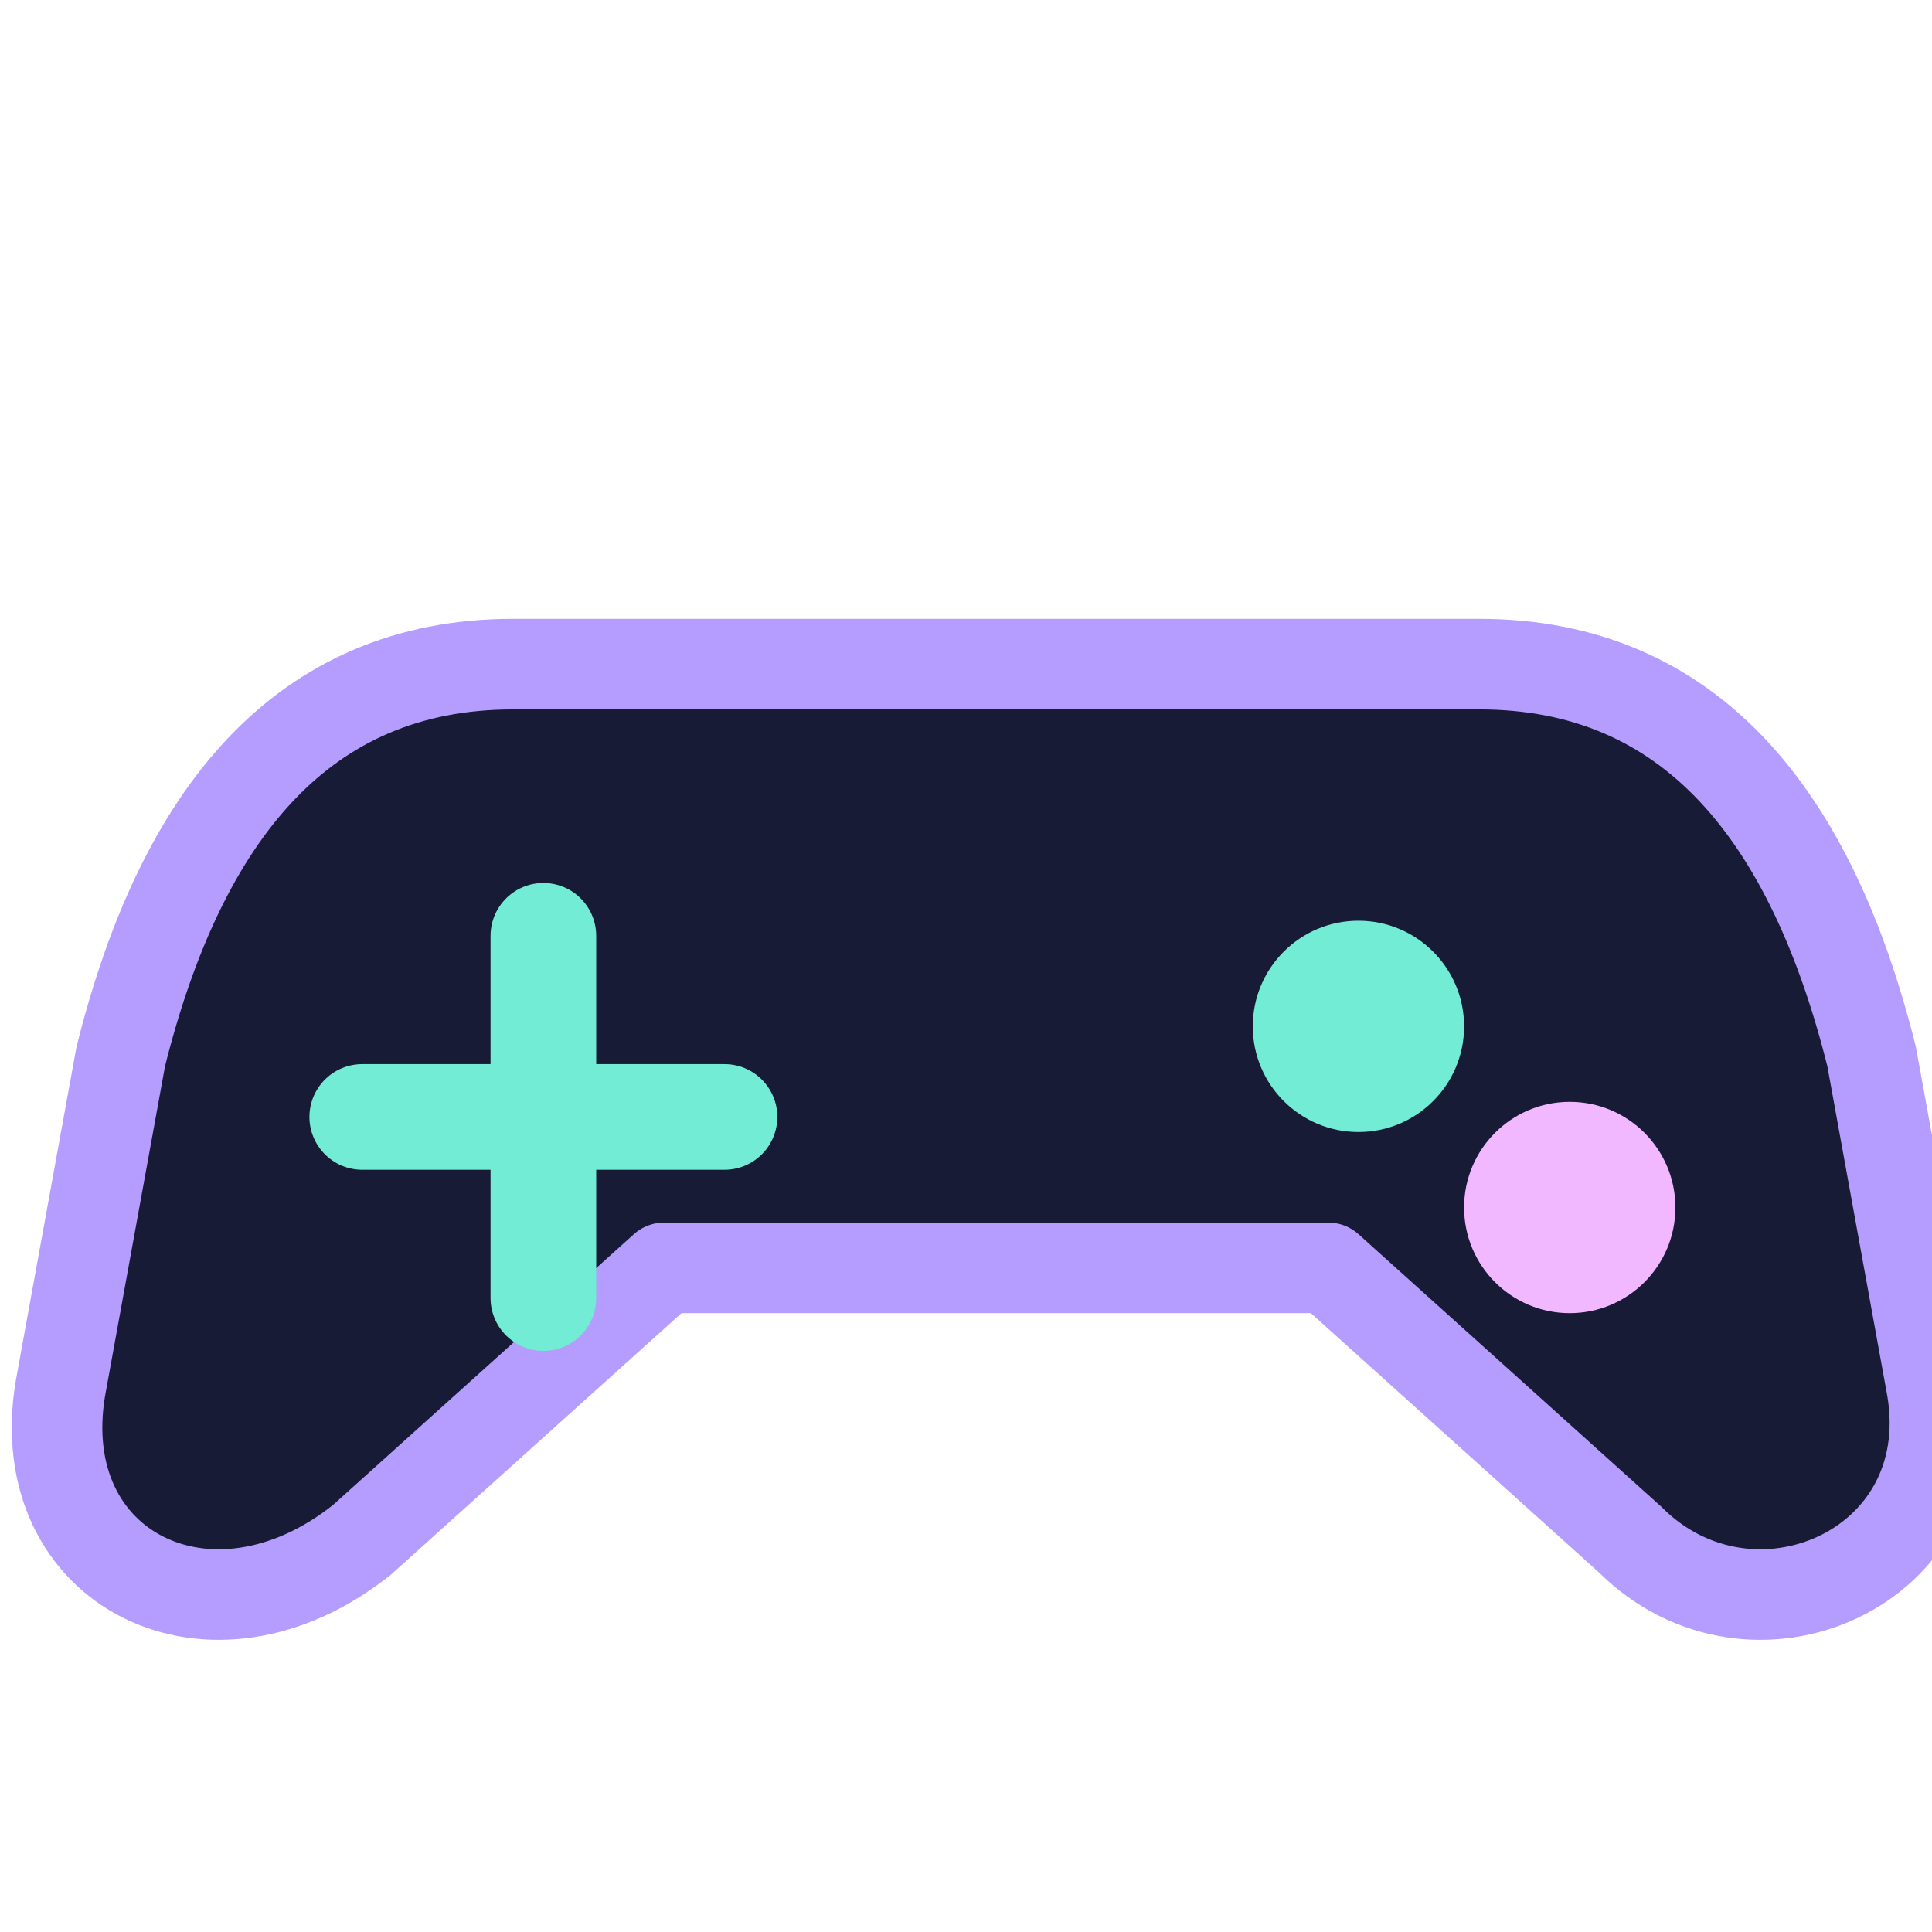
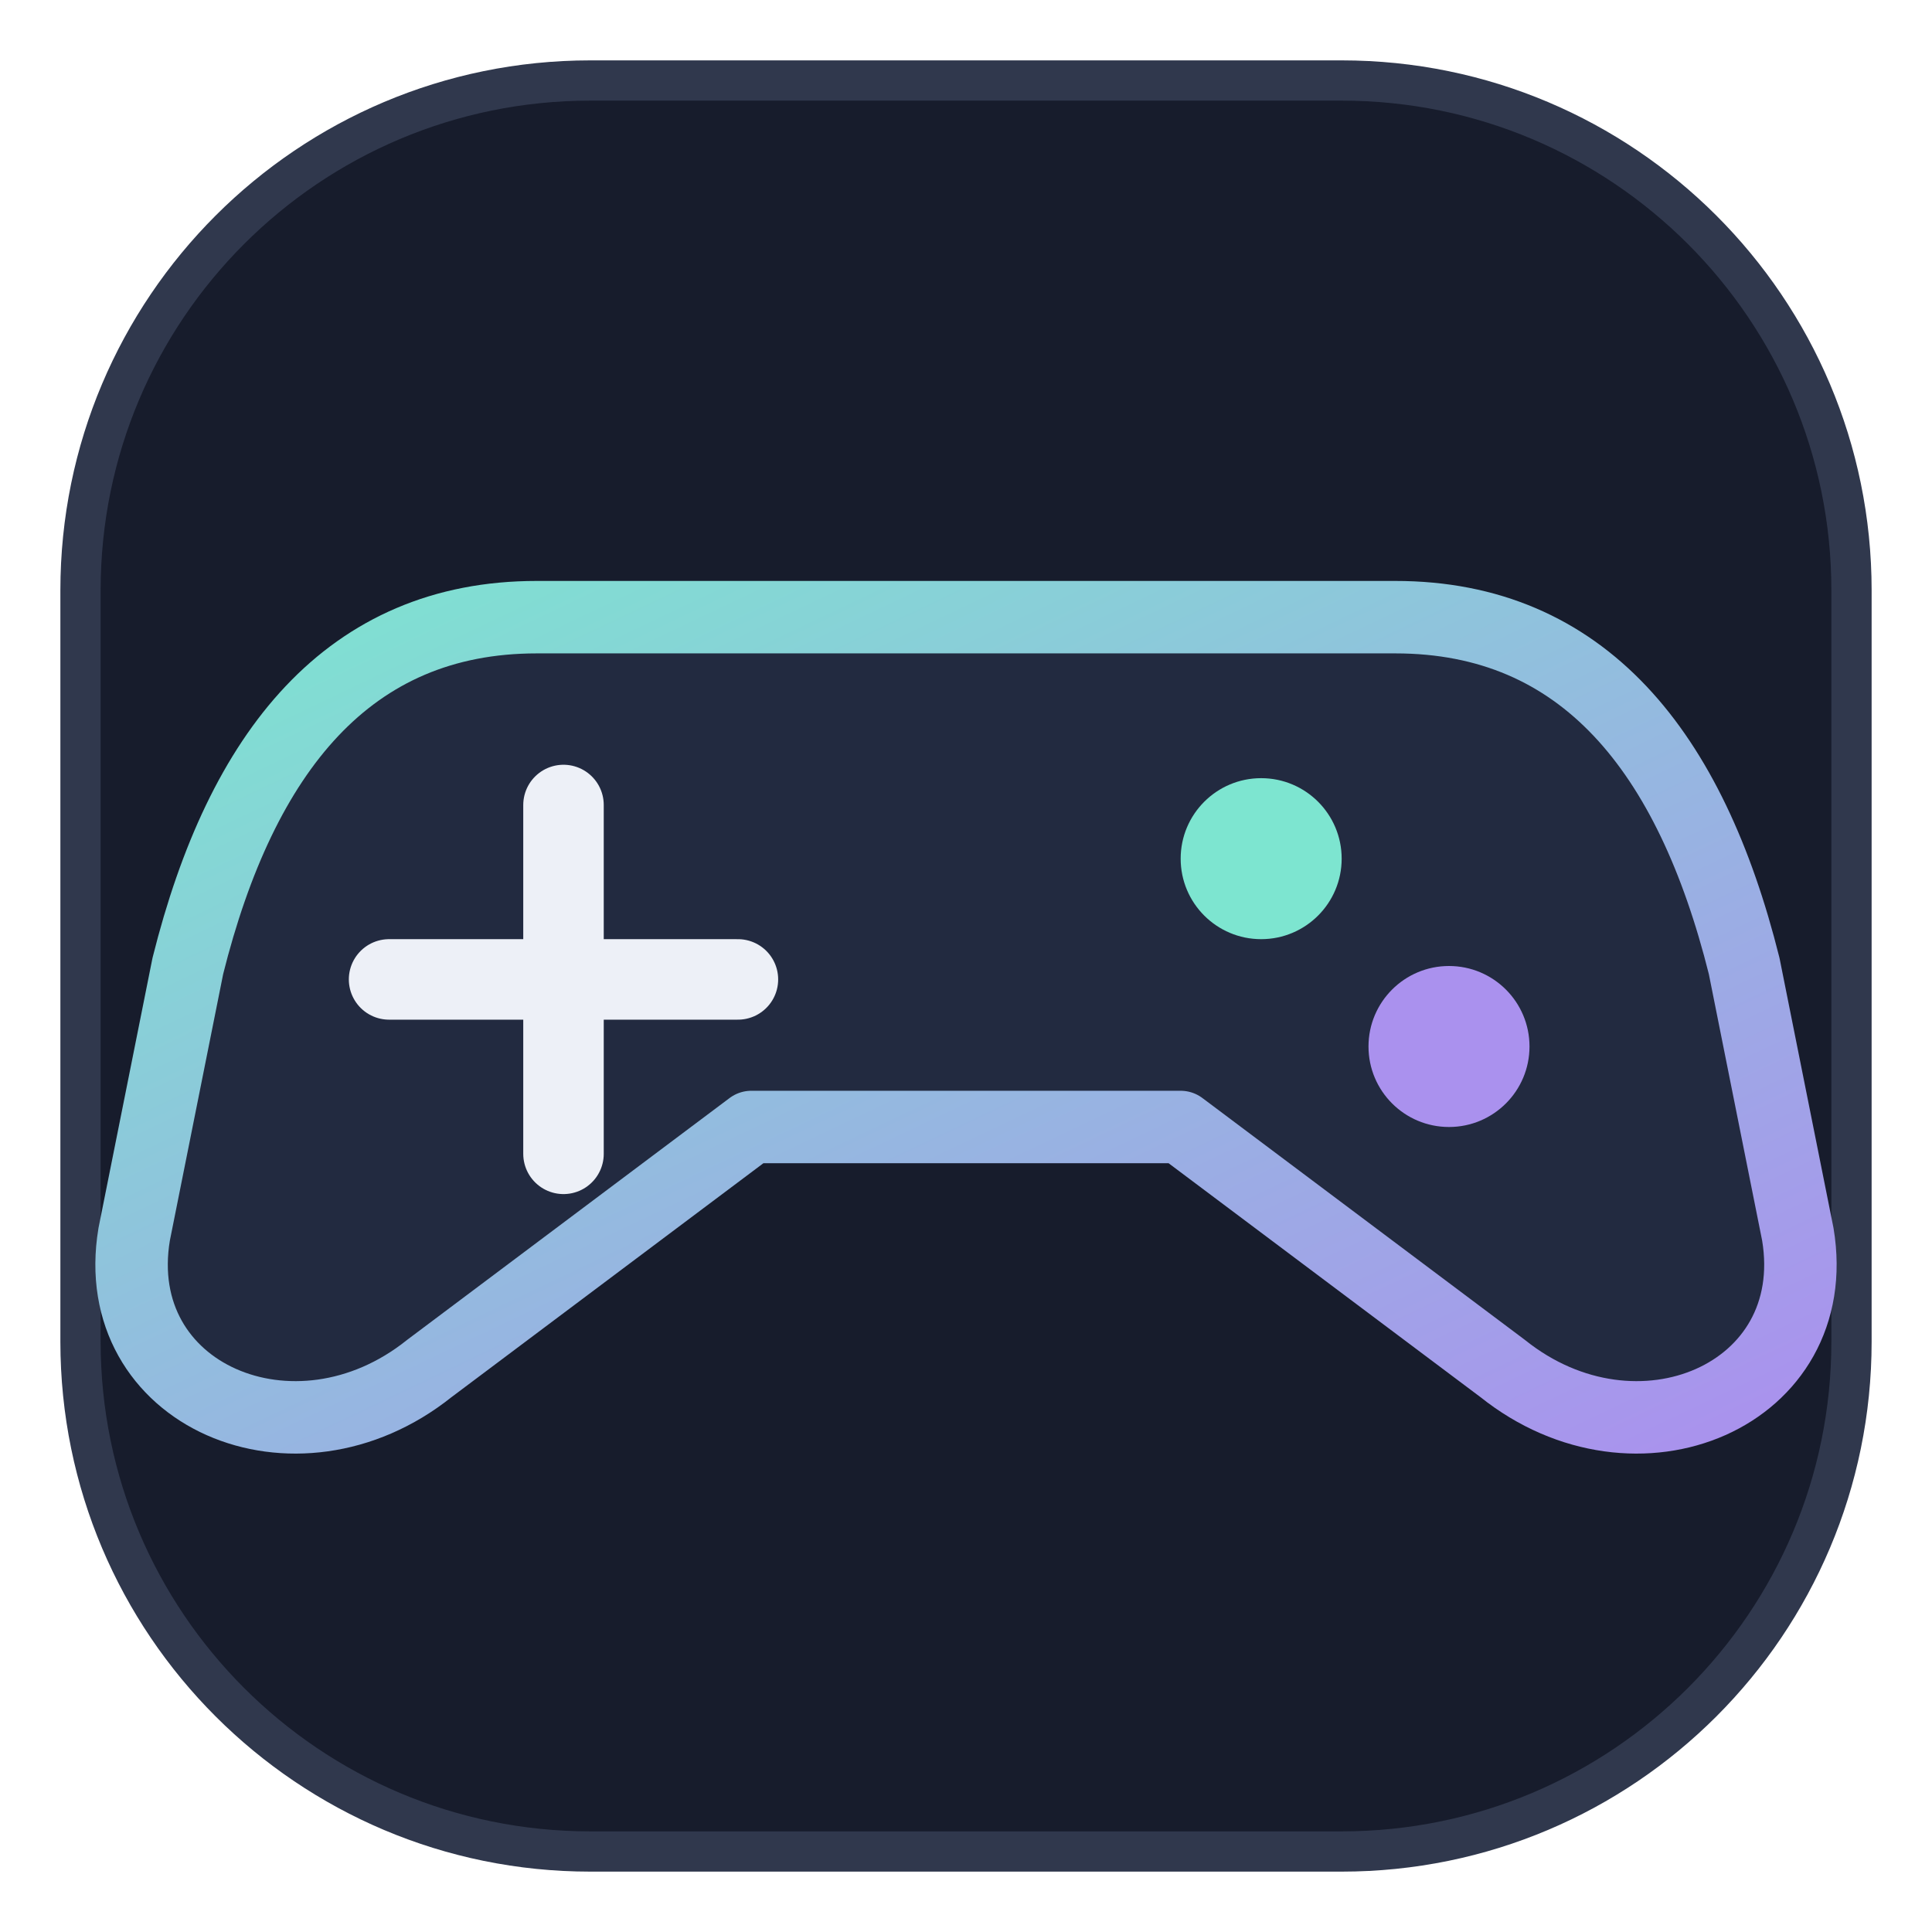
- <svg xmlns="http://www.w3.org/2000/svg" viewBox="0 0 64 64" role="img" aria-labelledby="title">
-   <path d="M16 22h32c7 0 11 5 13 13l2 11c1 6-6 9-10 5L43 42H21L11 51c-5 4-11 1-10-5l2-11c2-8 6-13 13-13Z" transform="translate(1 0)" fill="#171b36" stroke="#b59cff" stroke-width="3" stroke-linejoin="round" />
-   <path d="M18 31v12M12 37h12" stroke="#72ecd4" stroke-width="3.5" stroke-linecap="round" />
-   <circle cx="45" cy="34" r="3.5" fill="#72ecd4" />
-   <circle cx="52" cy="40" r="3.5" fill="#f2b8ff" />
+ <svg xmlns="http://www.w3.org/2000/svg" viewBox="0 0 72 72" role="img" aria-labelledby="title">
+   <defs>
+     <linearGradient id="stroke" x1="0" y1="0" x2="1" y2="1">
+       <stop stop-color="#7de5d0" />
+       <stop offset="1" stop-color="#aa91ee" />
+     </linearGradient>
+   </defs>
+   <rect x="3" y="3" width="66" height="66" rx="19" fill="#171c2c" stroke="#30384d" stroke-width="1.5" />
+   <path d="M20 23h32c7 0 11 5 13 13l2 10c1 6-6 9-11 5L44 42H28L16 51c-5 4-12 1-11-5l2-10c2-8 6-13 13-13z" fill="#222a40" stroke="url(#stroke)" stroke-width="2.7" stroke-linejoin="round" />
+   <path d="M21 30v13M14.5 36.5h13" stroke="#edf0f7" stroke-width="3" stroke-linecap="round" />
+   <circle cx="47" cy="32" r="3" fill="#7de5d0" />
+   <circle cx="54" cy="39" r="3" fill="#aa91ee" />
</svg>
